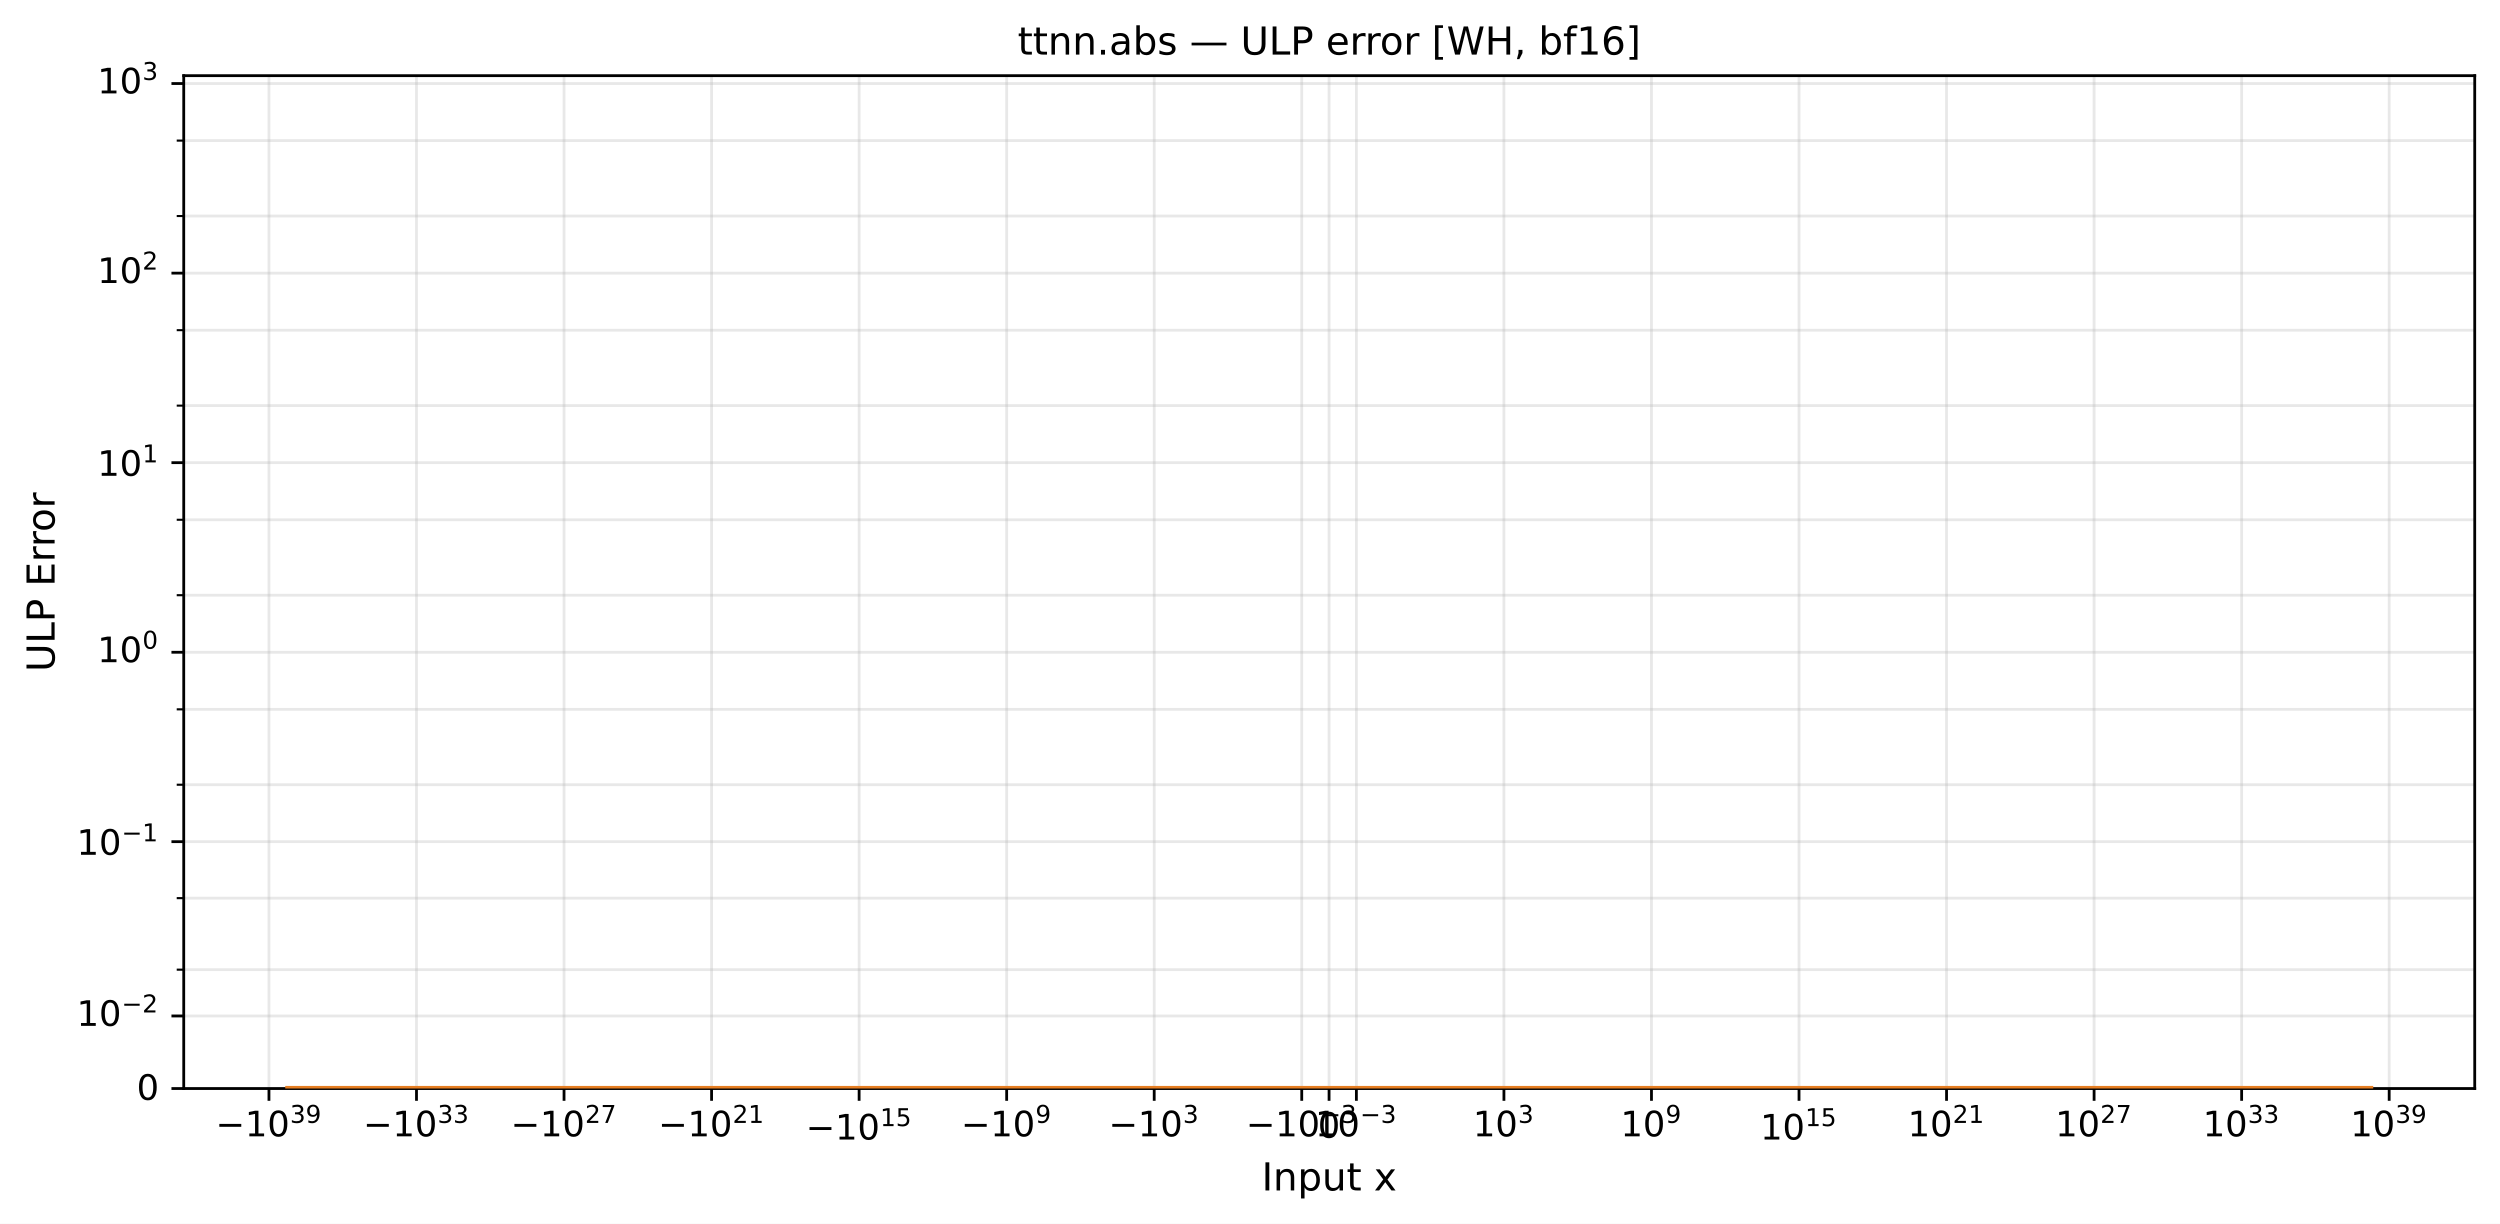
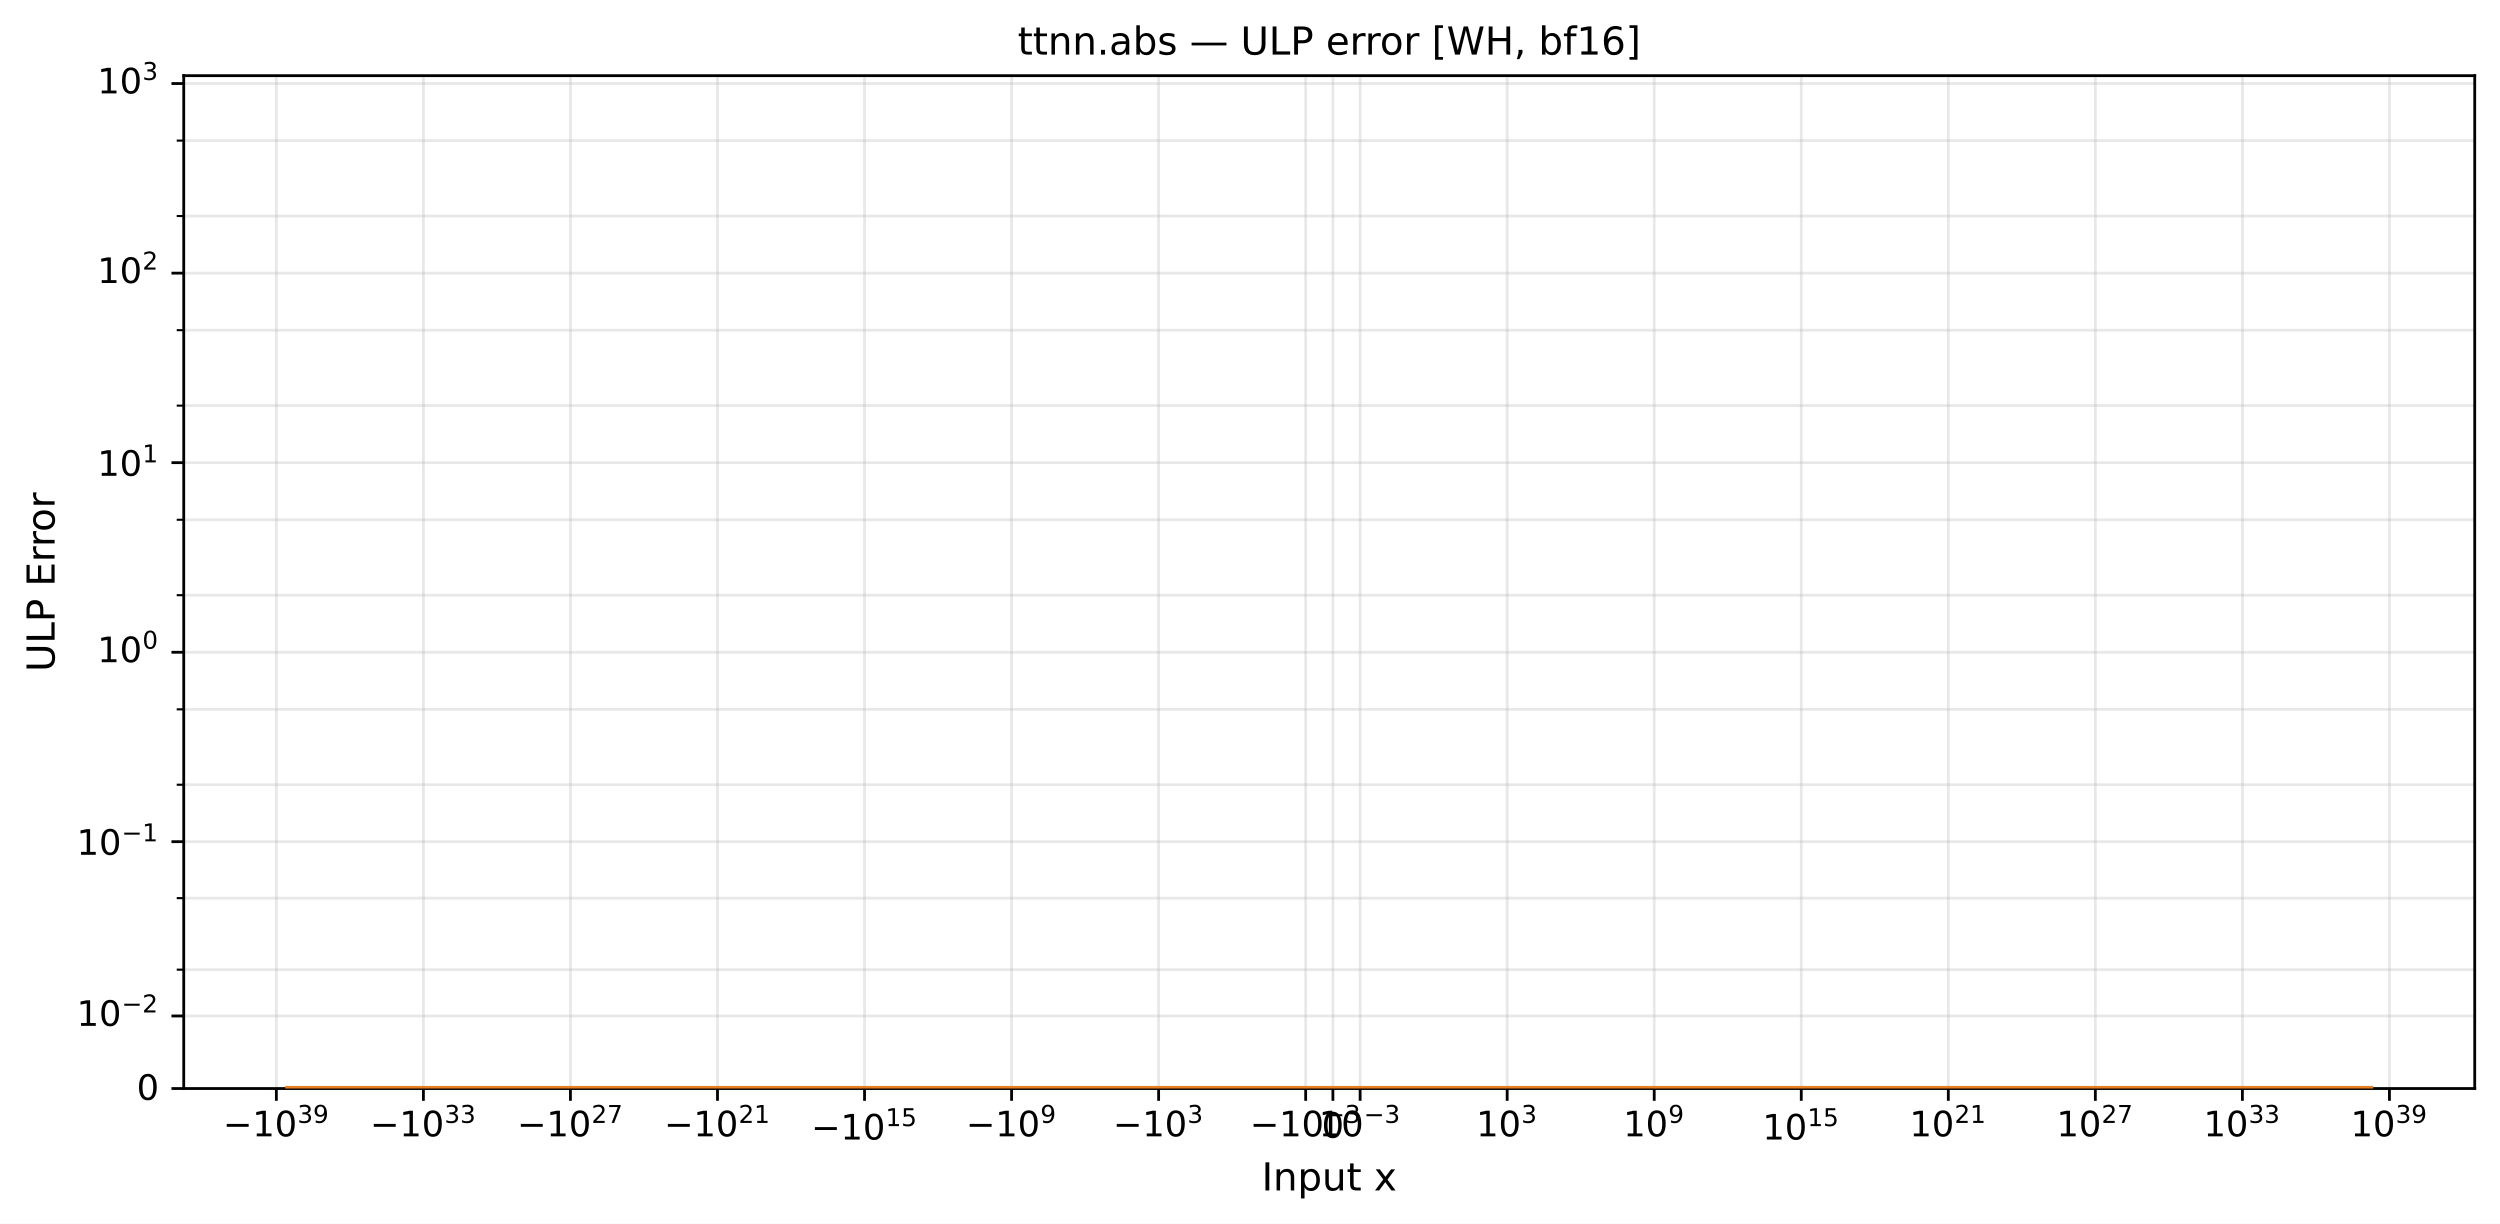
<svg xmlns="http://www.w3.org/2000/svg" xmlns:xlink="http://www.w3.org/1999/xlink" width="712.254pt" height="348.65pt" viewBox="0 0 712.254 348.65" version="1.1">
  <defs>
    <style type="text/css">*{stroke-linejoin: round; stroke-linecap: butt}</style>
  </defs>
  <g id="figure_1">
    <g id="patch_1">
      <path d="M 0 348.65  L 712.254 348.65  L 712.254 0  L 0 0  z " style="fill: #ffffff" />
    </g>
    <g id="axes_1">
      <g id="patch_2">
        <path d="M 52.346 310.126  L 705.054 310.126  L 705.054 21.558  L 52.346 21.558  z " style="fill: #ffffff" />
      </g>
      <g id="matplotlib.axis_1">
        <g id="xtick_1">
          <g id="line2d_1">
-             <path d="M 76.626 310.126  L 76.626 21.558  " clip-path="url(#p4a2817eb75)" style="fill: none; stroke: #b0b0b0; stroke-opacity: 0.3; stroke-width: 0.8; stroke-linecap: square" />
+             <path d="M 78.734 310.126  L 78.734 21.558  " clip-path="url(#p270af41bc1)" style="fill: none; stroke: #b0b0b0; stroke-opacity: 0.3; stroke-width: 0.8; stroke-linecap: square" />
          </g>
          <g id="line2d_2">
            <defs>
-               <path id="md5e8538da0" d="M 0 0  L 0 3.5  " style="stroke: #000000; stroke-width: 0.8" />
+               <path id="mbb3d1be479" d="M 0 0  L 0 3.5  " style="stroke: #000000; stroke-width: 0.8" />
            </defs>
            <g>
-               <use xlink:href="#md5e8538da0" x="76.626" y="310.126" style="stroke: #000000; stroke-width: 0.8" />
+               <use xlink:href="#mbb3d1be479" x="78.734" y="310.126" style="stroke: #000000; stroke-width: 0.8" />
            </g>
          </g>
          <g id="text_1">
-             <g transform="translate(61.42569 324.7247)">
+             <g transform="translate(63.53381 324.7247)">
              <text>
                <tspan x="0" y="-0.977" style="font-size: 10px; font-family: 'DejaVu Sans'">−</tspan>
                <tspan x="8.379" y="-0.977" style="font-size: 10px; font-family: 'DejaVu Sans'">1</tspan>
                <tspan x="14.741" y="-0.977" style="font-size: 10px; font-family: 'DejaVu Sans'">0</tspan>
                <tspan x="21.199" y="-4.805" style="font-size: 7px; font-family: 'DejaVu Sans'">3</tspan>
                <tspan x="25.653" y="-4.805" style="font-size: 7px; font-family: 'DejaVu Sans'">9</tspan>
              </text>
            </g>
          </g>
        </g>
        <g id="xtick_2">
          <g id="line2d_3">
-             <path d="M 118.66 310.126  L 118.66 21.558  " clip-path="url(#p4a2817eb75)" style="fill: none; stroke: #b0b0b0; stroke-opacity: 0.3; stroke-width: 0.8; stroke-linecap: square" />
+             <path d="M 120.627 310.126  L 120.627 21.558  " clip-path="url(#p270af41bc1)" style="fill: none; stroke: #b0b0b0; stroke-opacity: 0.3; stroke-width: 0.8; stroke-linecap: square" />
          </g>
          <g id="line2d_4">
            <g>
-               <use xlink:href="#md5e8538da0" x="118.66" y="310.126" style="stroke: #000000; stroke-width: 0.8" />
+               <use xlink:href="#mbb3d1be479" x="120.627" y="310.126" style="stroke: #000000; stroke-width: 0.8" />
            </g>
          </g>
          <g id="text_2">
-             <g transform="translate(103.4604 324.7247)">
+             <g transform="translate(105.4271 324.7247)">
              <text>
                <tspan x="0" y="-0.977" style="font-size: 10px; font-family: 'DejaVu Sans'">−</tspan>
                <tspan x="8.379" y="-0.977" style="font-size: 10px; font-family: 'DejaVu Sans'">1</tspan>
                <tspan x="14.741" y="-0.977" style="font-size: 10px; font-family: 'DejaVu Sans'">0</tspan>
                <tspan x="21.199" y="-4.805" style="font-size: 7px; font-family: 'DejaVu Sans'">3</tspan>
                <tspan x="25.653" y="-4.805" style="font-size: 7px; font-family: 'DejaVu Sans'">3</tspan>
              </text>
            </g>
          </g>
        </g>
        <g id="xtick_3">
          <g id="line2d_5">
-             <path d="M 160.695 310.126  L 160.695 21.558  " clip-path="url(#p4a2817eb75)" style="fill: none; stroke: #b0b0b0; stroke-opacity: 0.3; stroke-width: 0.8; stroke-linecap: square" />
+             <path d="M 162.52 310.126  L 162.52 21.558  " clip-path="url(#p270af41bc1)" style="fill: none; stroke: #b0b0b0; stroke-opacity: 0.3; stroke-width: 0.8; stroke-linecap: square" />
          </g>
          <g id="line2d_6">
            <g>
-               <use xlink:href="#md5e8538da0" x="160.695" y="310.126" style="stroke: #000000; stroke-width: 0.8" />
+               <use xlink:href="#mbb3d1be479" x="162.52" y="310.126" style="stroke: #000000; stroke-width: 0.8" />
            </g>
          </g>
          <g id="text_3">
-             <g transform="translate(145.4952 324.7247)">
+             <g transform="translate(147.3204 324.7247)">
              <text>
                <tspan x="0" y="-0.977" style="font-size: 10px; font-family: 'DejaVu Sans'">−</tspan>
                <tspan x="8.379" y="-0.977" style="font-size: 10px; font-family: 'DejaVu Sans'">1</tspan>
                <tspan x="14.741" y="-0.977" style="font-size: 10px; font-family: 'DejaVu Sans'">0</tspan>
                <tspan x="21.199" y="-4.805" style="font-size: 7px; font-family: 'DejaVu Sans'">2</tspan>
                <tspan x="25.653" y="-4.805" style="font-size: 7px; font-family: 'DejaVu Sans'">7</tspan>
              </text>
            </g>
          </g>
        </g>
        <g id="xtick_4">
          <g id="line2d_7">
-             <path d="M 202.73 310.126  L 202.73 21.558  " clip-path="url(#p4a2817eb75)" style="fill: none; stroke: #b0b0b0; stroke-opacity: 0.3; stroke-width: 0.8; stroke-linecap: square" />
+             <path d="M 204.414 310.126  L 204.414 21.558  " clip-path="url(#p270af41bc1)" style="fill: none; stroke: #b0b0b0; stroke-opacity: 0.3; stroke-width: 0.8; stroke-linecap: square" />
          </g>
          <g id="line2d_8">
            <g>
-               <use xlink:href="#md5e8538da0" x="202.73" y="310.126" style="stroke: #000000; stroke-width: 0.8" />
+               <use xlink:href="#mbb3d1be479" x="204.414" y="310.126" style="stroke: #000000; stroke-width: 0.8" />
            </g>
          </g>
          <g id="text_4">
-             <g transform="translate(187.5299 324.7247)">
+             <g transform="translate(189.2137 324.7247)">
              <text>
                <tspan x="0" y="-0.977" style="font-size: 10px; font-family: 'DejaVu Sans'">−</tspan>
                <tspan x="8.379" y="-0.977" style="font-size: 10px; font-family: 'DejaVu Sans'">1</tspan>
                <tspan x="14.741" y="-0.977" style="font-size: 10px; font-family: 'DejaVu Sans'">0</tspan>
                <tspan x="21.199" y="-4.805" style="font-size: 7px; font-family: 'DejaVu Sans'">2</tspan>
                <tspan x="25.653" y="-4.805" style="font-size: 7px; font-family: 'DejaVu Sans'">1</tspan>
              </text>
            </g>
          </g>
        </g>
        <g id="xtick_5">
          <g id="line2d_9">
-             <path d="M 244.765 310.126  L 244.765 21.558  " clip-path="url(#p4a2817eb75)" style="fill: none; stroke: #b0b0b0; stroke-opacity: 0.3; stroke-width: 0.8; stroke-linecap: square" />
+             <path d="M 246.307 310.126  L 246.307 21.558  " clip-path="url(#p270af41bc1)" style="fill: none; stroke: #b0b0b0; stroke-opacity: 0.3; stroke-width: 0.8; stroke-linecap: square" />
          </g>
          <g id="line2d_10">
            <g>
-               <use xlink:href="#md5e8538da0" x="244.765" y="310.126" style="stroke: #000000; stroke-width: 0.8" />
+               <use xlink:href="#mbb3d1be479" x="246.307" y="310.126" style="stroke: #000000; stroke-width: 0.8" />
            </g>
          </g>
          <g id="text_5">
-             <g transform="translate(229.5647 324.7247)">
+             <g transform="translate(231.107 324.7247)">
              <text>
                <tspan x="0" y="-0.064" style="font-size: 10px; font-family: 'DejaVu Sans'">−</tspan>
                <tspan x="8.379" y="-0.064" style="font-size: 10px; font-family: 'DejaVu Sans'">1</tspan>
                <tspan x="14.741" y="-0.064" style="font-size: 10px; font-family: 'DejaVu Sans'">0</tspan>
                <tspan x="21.199" y="-3.892" style="font-size: 7px; font-family: 'DejaVu Sans'">1</tspan>
                <tspan x="25.653" y="-3.892" style="font-size: 7px; font-family: 'DejaVu Sans'">5</tspan>
              </text>
            </g>
          </g>
        </g>
        <g id="xtick_6">
          <g id="line2d_11">
-             <path d="M 286.799 310.126  L 286.799 21.558  " clip-path="url(#p4a2817eb75)" style="fill: none; stroke: #b0b0b0; stroke-opacity: 0.3; stroke-width: 0.8; stroke-linecap: square" />
+             <path d="M 288.2 310.126  L 288.2 21.558  " clip-path="url(#p270af41bc1)" style="fill: none; stroke: #b0b0b0; stroke-opacity: 0.3; stroke-width: 0.8; stroke-linecap: square" />
          </g>
          <g id="line2d_12">
            <g>
-               <use xlink:href="#md5e8538da0" x="286.799" y="310.126" style="stroke: #000000; stroke-width: 0.8" />
+               <use xlink:href="#mbb3d1be479" x="288.2" y="310.126" style="stroke: #000000; stroke-width: 0.8" />
            </g>
          </g>
          <g id="text_6">
-             <g transform="translate(273.7994 324.7247)">
+             <g transform="translate(275.2003 324.7247)">
              <text>
                <tspan x="0" y="-0.977" style="font-size: 10px; font-family: 'DejaVu Sans'">−</tspan>
                <tspan x="8.379" y="-0.977" style="font-size: 10px; font-family: 'DejaVu Sans'">1</tspan>
                <tspan x="14.741" y="-0.977" style="font-size: 10px; font-family: 'DejaVu Sans'">0</tspan>
                <tspan x="21.199" y="-4.805" style="font-size: 7px; font-family: 'DejaVu Sans'">9</tspan>
              </text>
            </g>
          </g>
        </g>
        <g id="xtick_7">
          <g id="line2d_13">
-             <path d="M 328.834 310.126  L 328.834 21.558  " clip-path="url(#p4a2817eb75)" style="fill: none; stroke: #b0b0b0; stroke-opacity: 0.3; stroke-width: 0.8; stroke-linecap: square" />
+             <path d="M 330.094 310.126  L 330.094 21.558  " clip-path="url(#p270af41bc1)" style="fill: none; stroke: #b0b0b0; stroke-opacity: 0.3; stroke-width: 0.8; stroke-linecap: square" />
          </g>
          <g id="line2d_14">
            <g>
-               <use xlink:href="#md5e8538da0" x="328.834" y="310.126" style="stroke: #000000; stroke-width: 0.8" />
+               <use xlink:href="#mbb3d1be479" x="330.094" y="310.126" style="stroke: #000000; stroke-width: 0.8" />
            </g>
          </g>
          <g id="text_7">
-             <g transform="translate(315.8341 324.7247)">
+             <g transform="translate(317.0936 324.7247)">
              <text>
                <tspan x="0" y="-0.977" style="font-size: 10px; font-family: 'DejaVu Sans'">−</tspan>
                <tspan x="8.379" y="-0.977" style="font-size: 10px; font-family: 'DejaVu Sans'">1</tspan>
                <tspan x="14.741" y="-0.977" style="font-size: 10px; font-family: 'DejaVu Sans'">0</tspan>
                <tspan x="21.199" y="-4.805" style="font-size: 7px; font-family: 'DejaVu Sans'">3</tspan>
              </text>
            </g>
          </g>
        </g>
        <g id="xtick_8">
          <g id="line2d_15">
-             <path d="M 370.869 310.126  L 370.869 21.558  " clip-path="url(#p4a2817eb75)" style="fill: none; stroke: #b0b0b0; stroke-opacity: 0.3; stroke-width: 0.8; stroke-linecap: square" />
+             <path d="M 371.987 310.126  L 371.987 21.558  " clip-path="url(#p270af41bc1)" style="fill: none; stroke: #b0b0b0; stroke-opacity: 0.3; stroke-width: 0.8; stroke-linecap: square" />
          </g>
          <g id="line2d_16">
            <g>
-               <use xlink:href="#md5e8538da0" x="370.869" y="310.126" style="stroke: #000000; stroke-width: 0.8" />
+               <use xlink:href="#mbb3d1be479" x="371.987" y="310.126" style="stroke: #000000; stroke-width: 0.8" />
            </g>
          </g>
          <g id="text_8">
-             <g transform="translate(354.9689 324.7247)">
+             <g transform="translate(356.0869 324.7247)">
              <text>
                <tspan x="0" y="-0.977" style="font-size: 10px; font-family: 'DejaVu Sans'">−</tspan>
                <tspan x="8.379" y="-0.977" style="font-size: 10px; font-family: 'DejaVu Sans'">1</tspan>
                <tspan x="14.741" y="-0.977" style="font-size: 10px; font-family: 'DejaVu Sans'">0</tspan>
                <tspan x="21.199" y="-4.805" style="font-size: 7px; font-family: 'DejaVu Sans'">−</tspan>
                <tspan x="27.064" y="-4.805" style="font-size: 7px; font-family: 'DejaVu Sans'">3</tspan>
              </text>
            </g>
          </g>
        </g>
        <g id="xtick_9">
          <g id="line2d_17">
-             <path d="M 378.653 310.126  L 378.653 21.558  " clip-path="url(#p4a2817eb75)" style="fill: none; stroke: #b0b0b0; stroke-opacity: 0.3; stroke-width: 0.8; stroke-linecap: square" />
+             <path d="M 379.745 310.126  L 379.745 21.558  " clip-path="url(#p270af41bc1)" style="fill: none; stroke: #b0b0b0; stroke-opacity: 0.3; stroke-width: 0.8; stroke-linecap: square" />
          </g>
          <g id="line2d_18">
            <g>
-               <use xlink:href="#md5e8538da0" x="378.653" y="310.126" style="stroke: #000000; stroke-width: 0.8" />
+               <use xlink:href="#mbb3d1be479" x="379.745" y="310.126" style="stroke: #000000; stroke-width: 0.8" />
            </g>
          </g>
          <g id="text_9">
-             <g transform="translate(375.4531 324.7247)">
+             <g transform="translate(376.5449 324.7247)">
              <text>
                <tspan x="0" y="-0.578" style="font-size: 10px; font-family: 'DejaVu Sans'">0</tspan>
              </text>
            </g>
          </g>
        </g>
        <g id="xtick_10">
          <g id="line2d_19">
-             <path d="M 386.437 310.126  L 386.437 21.558  " clip-path="url(#p4a2817eb75)" style="fill: none; stroke: #b0b0b0; stroke-opacity: 0.3; stroke-width: 0.8; stroke-linecap: square" />
+             <path d="M 387.503 310.126  L 387.503 21.558  " clip-path="url(#p270af41bc1)" style="fill: none; stroke: #b0b0b0; stroke-opacity: 0.3; stroke-width: 0.8; stroke-linecap: square" />
          </g>
          <g id="line2d_20">
            <g>
-               <use xlink:href="#md5e8538da0" x="386.437" y="310.126" style="stroke: #000000; stroke-width: 0.8" />
+               <use xlink:href="#mbb3d1be479" x="387.503" y="310.126" style="stroke: #000000; stroke-width: 0.8" />
            </g>
          </g>
          <g id="text_10">
-             <g transform="translate(374.6873 324.7247)">
+             <g transform="translate(375.7529 324.7247)">
              <text>
                <tspan x="0" y="-0.977" style="font-size: 10px; font-family: 'DejaVu Sans'">1</tspan>
                <tspan x="6.362" y="-0.977" style="font-size: 10px; font-family: 'DejaVu Sans'">0</tspan>
                <tspan x="12.82" y="-4.805" style="font-size: 7px; font-family: 'DejaVu Sans'">−</tspan>
                <tspan x="18.686" y="-4.805" style="font-size: 7px; font-family: 'DejaVu Sans'">3</tspan>
              </text>
            </g>
          </g>
        </g>
        <g id="xtick_11">
          <g id="line2d_21">
-             <path d="M 428.472 310.126  L 428.472 21.558  " clip-path="url(#p4a2817eb75)" style="fill: none; stroke: #b0b0b0; stroke-opacity: 0.3; stroke-width: 0.8; stroke-linecap: square" />
+             <path d="M 429.396 310.126  L 429.396 21.558  " clip-path="url(#p270af41bc1)" style="fill: none; stroke: #b0b0b0; stroke-opacity: 0.3; stroke-width: 0.8; stroke-linecap: square" />
          </g>
          <g id="line2d_22">
            <g>
-               <use xlink:href="#md5e8538da0" x="428.472" y="310.126" style="stroke: #000000; stroke-width: 0.8" />
+               <use xlink:href="#mbb3d1be479" x="429.396" y="310.126" style="stroke: #000000; stroke-width: 0.8" />
            </g>
          </g>
          <g id="text_11">
-             <g transform="translate(419.6721 324.7247)">
+             <g transform="translate(420.5962 324.7247)">
              <text>
                <tspan x="0" y="-0.977" style="font-size: 10px; font-family: 'DejaVu Sans'">1</tspan>
                <tspan x="6.362" y="-0.977" style="font-size: 10px; font-family: 'DejaVu Sans'">0</tspan>
                <tspan x="12.82" y="-4.805" style="font-size: 7px; font-family: 'DejaVu Sans'">3</tspan>
              </text>
            </g>
          </g>
        </g>
        <g id="xtick_12">
          <g id="line2d_23">
-             <path d="M 470.507 310.126  L 470.507 21.558  " clip-path="url(#p4a2817eb75)" style="fill: none; stroke: #b0b0b0; stroke-opacity: 0.3; stroke-width: 0.8; stroke-linecap: square" />
+             <path d="M 471.29 310.126  L 471.29 21.558  " clip-path="url(#p270af41bc1)" style="fill: none; stroke: #b0b0b0; stroke-opacity: 0.3; stroke-width: 0.8; stroke-linecap: square" />
          </g>
          <g id="line2d_24">
            <g>
-               <use xlink:href="#md5e8538da0" x="470.507" y="310.126" style="stroke: #000000; stroke-width: 0.8" />
+               <use xlink:href="#mbb3d1be479" x="471.29" y="310.126" style="stroke: #000000; stroke-width: 0.8" />
            </g>
          </g>
          <g id="text_12">
-             <g transform="translate(461.7068 324.7247)">
+             <g transform="translate(462.4895 324.7247)">
              <text>
                <tspan x="0" y="-0.977" style="font-size: 10px; font-family: 'DejaVu Sans'">1</tspan>
                <tspan x="6.362" y="-0.977" style="font-size: 10px; font-family: 'DejaVu Sans'">0</tspan>
                <tspan x="12.82" y="-4.805" style="font-size: 7px; font-family: 'DejaVu Sans'">9</tspan>
              </text>
            </g>
          </g>
        </g>
        <g id="xtick_13">
          <g id="line2d_25">
-             <path d="M 512.542 310.126  L 512.542 21.558  " clip-path="url(#p4a2817eb75)" style="fill: none; stroke: #b0b0b0; stroke-opacity: 0.3; stroke-width: 0.8; stroke-linecap: square" />
+             <path d="M 513.183 310.126  L 513.183 21.558  " clip-path="url(#p270af41bc1)" style="fill: none; stroke: #b0b0b0; stroke-opacity: 0.3; stroke-width: 0.8; stroke-linecap: square" />
          </g>
          <g id="line2d_26">
            <g>
-               <use xlink:href="#md5e8538da0" x="512.542" y="310.126" style="stroke: #000000; stroke-width: 0.8" />
+               <use xlink:href="#mbb3d1be479" x="513.183" y="310.126" style="stroke: #000000; stroke-width: 0.8" />
            </g>
          </g>
          <g id="text_13">
-             <g transform="translate(501.4915 324.7247)">
+             <g transform="translate(502.1328 324.7247)">
              <text>
                <tspan x="0" y="-0.064" style="font-size: 10px; font-family: 'DejaVu Sans'">1</tspan>
                <tspan x="6.362" y="-0.064" style="font-size: 10px; font-family: 'DejaVu Sans'">0</tspan>
                <tspan x="12.82" y="-3.892" style="font-size: 7px; font-family: 'DejaVu Sans'">1</tspan>
                <tspan x="17.274" y="-3.892" style="font-size: 7px; font-family: 'DejaVu Sans'">5</tspan>
              </text>
            </g>
          </g>
        </g>
        <g id="xtick_14">
          <g id="line2d_27">
-             <path d="M 554.576 310.126  L 554.576 21.558  " clip-path="url(#p4a2817eb75)" style="fill: none; stroke: #b0b0b0; stroke-opacity: 0.3; stroke-width: 0.8; stroke-linecap: square" />
+             <path d="M 555.076 310.126  L 555.076 21.558  " clip-path="url(#p270af41bc1)" style="fill: none; stroke: #b0b0b0; stroke-opacity: 0.3; stroke-width: 0.8; stroke-linecap: square" />
          </g>
          <g id="line2d_28">
            <g>
-               <use xlink:href="#md5e8538da0" x="554.576" y="310.126" style="stroke: #000000; stroke-width: 0.8" />
+               <use xlink:href="#mbb3d1be479" x="555.076" y="310.126" style="stroke: #000000; stroke-width: 0.8" />
            </g>
          </g>
          <g id="text_14">
-             <g transform="translate(543.5263 324.7247)">
+             <g transform="translate(544.0261 324.7247)">
              <text>
                <tspan x="0" y="-0.977" style="font-size: 10px; font-family: 'DejaVu Sans'">1</tspan>
                <tspan x="6.362" y="-0.977" style="font-size: 10px; font-family: 'DejaVu Sans'">0</tspan>
                <tspan x="12.82" y="-4.805" style="font-size: 7px; font-family: 'DejaVu Sans'">2</tspan>
                <tspan x="17.274" y="-4.805" style="font-size: 7px; font-family: 'DejaVu Sans'">1</tspan>
              </text>
            </g>
          </g>
        </g>
        <g id="xtick_15">
          <g id="line2d_29">
-             <path d="M 596.611 310.126  L 596.611 21.558  " clip-path="url(#p4a2817eb75)" style="fill: none; stroke: #b0b0b0; stroke-opacity: 0.3; stroke-width: 0.8; stroke-linecap: square" />
+             <path d="M 596.969 310.126  L 596.969 21.558  " clip-path="url(#p270af41bc1)" style="fill: none; stroke: #b0b0b0; stroke-opacity: 0.3; stroke-width: 0.8; stroke-linecap: square" />
          </g>
          <g id="line2d_30">
            <g>
-               <use xlink:href="#md5e8538da0" x="596.611" y="310.126" style="stroke: #000000; stroke-width: 0.8" />
+               <use xlink:href="#mbb3d1be479" x="596.969" y="310.126" style="stroke: #000000; stroke-width: 0.8" />
            </g>
          </g>
          <g id="text_15">
-             <g transform="translate(585.561 324.7247)">
+             <g transform="translate(585.9194 324.7247)">
              <text>
                <tspan x="0" y="-0.977" style="font-size: 10px; font-family: 'DejaVu Sans'">1</tspan>
                <tspan x="6.362" y="-0.977" style="font-size: 10px; font-family: 'DejaVu Sans'">0</tspan>
                <tspan x="12.82" y="-4.805" style="font-size: 7px; font-family: 'DejaVu Sans'">2</tspan>
                <tspan x="17.274" y="-4.805" style="font-size: 7px; font-family: 'DejaVu Sans'">7</tspan>
              </text>
            </g>
          </g>
        </g>
        <g id="xtick_16">
          <g id="line2d_31">
-             <path d="M 638.646 310.126  L 638.646 21.558  " clip-path="url(#p4a2817eb75)" style="fill: none; stroke: #b0b0b0; stroke-opacity: 0.3; stroke-width: 0.8; stroke-linecap: square" />
+             <path d="M 638.863 310.126  L 638.863 21.558  " clip-path="url(#p270af41bc1)" style="fill: none; stroke: #b0b0b0; stroke-opacity: 0.3; stroke-width: 0.8; stroke-linecap: square" />
          </g>
          <g id="line2d_32">
            <g>
-               <use xlink:href="#md5e8538da0" x="638.646" y="310.126" style="stroke: #000000; stroke-width: 0.8" />
+               <use xlink:href="#mbb3d1be479" x="638.863" y="310.126" style="stroke: #000000; stroke-width: 0.8" />
            </g>
          </g>
          <g id="text_16">
-             <g transform="translate(627.5958 324.7247)">
+             <g transform="translate(627.8127 324.7247)">
              <text>
                <tspan x="0" y="-0.977" style="font-size: 10px; font-family: 'DejaVu Sans'">1</tspan>
                <tspan x="6.362" y="-0.977" style="font-size: 10px; font-family: 'DejaVu Sans'">0</tspan>
                <tspan x="12.82" y="-4.805" style="font-size: 7px; font-family: 'DejaVu Sans'">3</tspan>
                <tspan x="17.274" y="-4.805" style="font-size: 7px; font-family: 'DejaVu Sans'">3</tspan>
              </text>
            </g>
          </g>
        </g>
        <g id="xtick_17">
          <g id="line2d_33">
-             <path d="M 680.681 310.126  L 680.681 21.558  " clip-path="url(#p4a2817eb75)" style="fill: none; stroke: #b0b0b0; stroke-opacity: 0.3; stroke-width: 0.8; stroke-linecap: square" />
+             <path d="M 680.756 310.126  L 680.756 21.558  " clip-path="url(#p270af41bc1)" style="fill: none; stroke: #b0b0b0; stroke-opacity: 0.3; stroke-width: 0.8; stroke-linecap: square" />
          </g>
          <g id="line2d_34">
            <g>
-               <use xlink:href="#md5e8538da0" x="680.681" y="310.126" style="stroke: #000000; stroke-width: 0.8" />
+               <use xlink:href="#mbb3d1be479" x="680.756" y="310.126" style="stroke: #000000; stroke-width: 0.8" />
            </g>
          </g>
          <g id="text_17">
-             <g transform="translate(669.6305 324.7247)">
+             <g transform="translate(669.706 324.7247)">
              <text>
                <tspan x="0" y="-0.977" style="font-size: 10px; font-family: 'DejaVu Sans'">1</tspan>
                <tspan x="6.362" y="-0.977" style="font-size: 10px; font-family: 'DejaVu Sans'">0</tspan>
                <tspan x="12.82" y="-4.805" style="font-size: 7px; font-family: 'DejaVu Sans'">3</tspan>
                <tspan x="17.274" y="-4.805" style="font-size: 7px; font-family: 'DejaVu Sans'">9</tspan>
              </text>
            </g>
          </g>
        </g>
        <g id="text_18">
          <text style="font-size: 11px; font-family: 'DejaVu Sans', 'Bitstream Vera Sans', 'Computer Modern Sans Serif', 'Lucida Grande', 'Verdana', 'Geneva', 'Lucid', 'Arial', 'Helvetica', 'Avant Garde', sans-serif; text-anchor: middle" x="378.7" y="339.163" transform="rotate(-0 378.6999 339.1627)">Input x</text>
        </g>
      </g>
      <g id="matplotlib.axis_2">
        <g id="ytick_1">
          <g id="line2d_35">
-             <path d="M 52.346 310.126  L 705.054 310.126  " clip-path="url(#p4a2817eb75)" style="fill: none; stroke: #b0b0b0; stroke-opacity: 0.3; stroke-width: 0.8; stroke-linecap: square" />
+             <path d="M 52.346 310.126  L 705.054 310.126  " clip-path="url(#p270af41bc1)" style="fill: none; stroke: #b0b0b0; stroke-opacity: 0.3; stroke-width: 0.8; stroke-linecap: square" />
          </g>
          <g id="line2d_36">
            <defs>
-               <path id="m405697b81a" d="M 0 0  L -3.5 0  " style="stroke: #000000; stroke-width: 0.8" />
+               <path id="m88888ade9d" d="M 0 0  L -3.5 0  " style="stroke: #000000; stroke-width: 0.8" />
            </defs>
            <g>
-               <use xlink:href="#m405697b81a" x="52.346" y="310.126" style="stroke: #000000; stroke-width: 0.8" />
+               <use xlink:href="#m88888ade9d" x="52.346" y="310.126" style="stroke: #000000; stroke-width: 0.8" />
            </g>
          </g>
          <g id="text_19">
            <g transform="translate(38.94594 313.9255)">
              <text>
                <tspan x="0" y="-0.578" style="font-size: 10px; font-family: 'DejaVu Sans'">0</tspan>
              </text>
            </g>
          </g>
        </g>
        <g id="ytick_2">
          <g id="line2d_37">
-             <path d="M 52.346 289.451  L 705.054 289.451  " clip-path="url(#p4a2817eb75)" style="fill: none; stroke: #b0b0b0; stroke-opacity: 0.3; stroke-width: 0.8; stroke-linecap: square" />
+             <path d="M 52.346 289.451  L 705.054 289.451  " clip-path="url(#p270af41bc1)" style="fill: none; stroke: #b0b0b0; stroke-opacity: 0.3; stroke-width: 0.8; stroke-linecap: square" />
          </g>
          <g id="line2d_38">
            <g>
-               <use xlink:href="#m405697b81a" x="52.346" y="289.451" style="stroke: #000000; stroke-width: 0.8" />
+               <use xlink:href="#m88888ade9d" x="52.346" y="289.451" style="stroke: #000000; stroke-width: 0.8" />
            </g>
          </g>
          <g id="text_20">
            <g transform="translate(21.84594 293.2501)">
              <text>
                <tspan x="0" y="-0.977" style="font-size: 10px; font-family: 'DejaVu Sans'">1</tspan>
                <tspan x="6.362" y="-0.977" style="font-size: 10px; font-family: 'DejaVu Sans'">0</tspan>
                <tspan x="12.82" y="-4.805" style="font-size: 7px; font-family: 'DejaVu Sans'">−</tspan>
                <tspan x="18.686" y="-4.805" style="font-size: 7px; font-family: 'DejaVu Sans'">2</tspan>
              </text>
            </g>
          </g>
        </g>
        <g id="ytick_3">
          <g id="line2d_39">
-             <path d="M 52.346 239.793  L 705.054 239.793  " clip-path="url(#p4a2817eb75)" style="fill: none; stroke: #b0b0b0; stroke-opacity: 0.3; stroke-width: 0.8; stroke-linecap: square" />
+             <path d="M 52.346 239.793  L 705.054 239.793  " clip-path="url(#p270af41bc1)" style="fill: none; stroke: #b0b0b0; stroke-opacity: 0.3; stroke-width: 0.8; stroke-linecap: square" />
          </g>
          <g id="line2d_40">
            <g>
-               <use xlink:href="#m405697b81a" x="52.346" y="239.793" style="stroke: #000000; stroke-width: 0.8" />
+               <use xlink:href="#m88888ade9d" x="52.346" y="239.793" style="stroke: #000000; stroke-width: 0.8" />
            </g>
          </g>
          <g id="text_21">
            <g transform="translate(21.84594 243.5927)">
              <text>
                <tspan x="0" y="-0.064" style="font-size: 10px; font-family: 'DejaVu Sans'">1</tspan>
                <tspan x="6.362" y="-0.064" style="font-size: 10px; font-family: 'DejaVu Sans'">0</tspan>
                <tspan x="12.82" y="-3.892" style="font-size: 7px; font-family: 'DejaVu Sans'">−</tspan>
                <tspan x="18.686" y="-3.892" style="font-size: 7px; font-family: 'DejaVu Sans'">1</tspan>
              </text>
            </g>
          </g>
        </g>
        <g id="ytick_4">
          <g id="line2d_41">
-             <path d="M 52.346 185.837  L 705.054 185.837  " clip-path="url(#p4a2817eb75)" style="fill: none; stroke: #b0b0b0; stroke-opacity: 0.3; stroke-width: 0.8; stroke-linecap: square" />
+             <path d="M 52.346 185.837  L 705.054 185.837  " clip-path="url(#p270af41bc1)" style="fill: none; stroke: #b0b0b0; stroke-opacity: 0.3; stroke-width: 0.8; stroke-linecap: square" />
          </g>
          <g id="line2d_42">
            <g>
-               <use xlink:href="#m405697b81a" x="52.346" y="185.837" style="stroke: #000000; stroke-width: 0.8" />
+               <use xlink:href="#m88888ade9d" x="52.346" y="185.837" style="stroke: #000000; stroke-width: 0.8" />
            </g>
          </g>
          <g id="text_22">
            <g transform="translate(27.74594 189.6361)">
              <text>
                <tspan x="0" y="-0.977" style="font-size: 10px; font-family: 'DejaVu Sans'">1</tspan>
                <tspan x="6.362" y="-0.977" style="font-size: 10px; font-family: 'DejaVu Sans'">0</tspan>
                <tspan x="12.82" y="-4.805" style="font-size: 7px; font-family: 'DejaVu Sans'">0</tspan>
              </text>
            </g>
          </g>
        </g>
        <g id="ytick_5">
          <g id="line2d_43">
-             <path d="M 52.346 131.823  L 705.054 131.823  " clip-path="url(#p4a2817eb75)" style="fill: none; stroke: #b0b0b0; stroke-opacity: 0.3; stroke-width: 0.8; stroke-linecap: square" />
+             <path d="M 52.346 131.823  L 705.054 131.823  " clip-path="url(#p270af41bc1)" style="fill: none; stroke: #b0b0b0; stroke-opacity: 0.3; stroke-width: 0.8; stroke-linecap: square" />
          </g>
          <g id="line2d_44">
            <g>
-               <use xlink:href="#m405697b81a" x="52.346" y="131.823" style="stroke: #000000; stroke-width: 0.8" />
+               <use xlink:href="#m88888ade9d" x="52.346" y="131.823" style="stroke: #000000; stroke-width: 0.8" />
            </g>
          </g>
          <g id="text_23">
            <g transform="translate(27.74594 135.6222)">
              <text>
                <tspan x="0" y="-0.064" style="font-size: 10px; font-family: 'DejaVu Sans'">1</tspan>
                <tspan x="6.362" y="-0.064" style="font-size: 10px; font-family: 'DejaVu Sans'">0</tspan>
                <tspan x="12.82" y="-3.892" style="font-size: 7px; font-family: 'DejaVu Sans'">1</tspan>
              </text>
            </g>
          </g>
        </g>
        <g id="ytick_6">
          <g id="line2d_45">
-             <path d="M 52.346 77.809  L 705.054 77.809  " clip-path="url(#p4a2817eb75)" style="fill: none; stroke: #b0b0b0; stroke-opacity: 0.3; stroke-width: 0.8; stroke-linecap: square" />
+             <path d="M 52.346 77.809  L 705.054 77.809  " clip-path="url(#p270af41bc1)" style="fill: none; stroke: #b0b0b0; stroke-opacity: 0.3; stroke-width: 0.8; stroke-linecap: square" />
          </g>
          <g id="line2d_46">
            <g>
-               <use xlink:href="#m405697b81a" x="52.346" y="77.809" style="stroke: #000000; stroke-width: 0.8" />
+               <use xlink:href="#m88888ade9d" x="52.346" y="77.809" style="stroke: #000000; stroke-width: 0.8" />
            </g>
          </g>
          <g id="text_24">
            <g transform="translate(27.74594 81.60775)">
              <text>
                <tspan x="0" y="-0.977" style="font-size: 10px; font-family: 'DejaVu Sans'">1</tspan>
                <tspan x="6.362" y="-0.977" style="font-size: 10px; font-family: 'DejaVu Sans'">0</tspan>
                <tspan x="12.82" y="-4.805" style="font-size: 7px; font-family: 'DejaVu Sans'">2</tspan>
              </text>
            </g>
          </g>
        </g>
        <g id="ytick_7">
          <g id="line2d_47">
-             <path d="M 52.346 23.794  L 705.054 23.794  " clip-path="url(#p4a2817eb75)" style="fill: none; stroke: #b0b0b0; stroke-opacity: 0.3; stroke-width: 0.8; stroke-linecap: square" />
+             <path d="M 52.346 23.794  L 705.054 23.794  " clip-path="url(#p270af41bc1)" style="fill: none; stroke: #b0b0b0; stroke-opacity: 0.3; stroke-width: 0.8; stroke-linecap: square" />
          </g>
          <g id="line2d_48">
            <g>
-               <use xlink:href="#m405697b81a" x="52.346" y="23.794" style="stroke: #000000; stroke-width: 0.8" />
+               <use xlink:href="#m88888ade9d" x="52.346" y="23.794" style="stroke: #000000; stroke-width: 0.8" />
            </g>
          </g>
          <g id="text_25">
            <g transform="translate(27.74594 27.5933)">
              <text>
                <tspan x="0" y="-0.977" style="font-size: 10px; font-family: 'DejaVu Sans'">1</tspan>
                <tspan x="6.362" y="-0.977" style="font-size: 10px; font-family: 'DejaVu Sans'">0</tspan>
                <tspan x="12.82" y="-4.805" style="font-size: 7px; font-family: 'DejaVu Sans'">3</tspan>
              </text>
            </g>
          </g>
        </g>
        <g id="ytick_8">
          <g id="line2d_49">
-             <path d="M 52.346 276.261  L 705.054 276.261  " clip-path="url(#p4a2817eb75)" style="fill: none; stroke: #b0b0b0; stroke-opacity: 0.3; stroke-width: 0.8; stroke-linecap: square" />
+             <path d="M 52.346 276.261  L 705.054 276.261  " clip-path="url(#p270af41bc1)" style="fill: none; stroke: #b0b0b0; stroke-opacity: 0.3; stroke-width: 0.8; stroke-linecap: square" />
          </g>
          <g id="line2d_50">
            <defs>
-               <path id="m36e4ffbe8a" d="M 0 0  L -2 0  " style="stroke: #000000; stroke-width: 0.6" />
+               <path id="mc0d706a4c9" d="M 0 0  L -2 0  " style="stroke: #000000; stroke-width: 0.6" />
            </defs>
            <g>
-               <use xlink:href="#m36e4ffbe8a" x="52.346" y="276.261" style="stroke: #000000; stroke-width: 0.6" />
+               <use xlink:href="#mc0d706a4c9" x="52.346" y="276.261" style="stroke: #000000; stroke-width: 0.6" />
            </g>
          </g>
        </g>
        <g id="ytick_9">
          <g id="line2d_51">
-             <path d="M 52.346 255.881  L 705.054 255.881  " clip-path="url(#p4a2817eb75)" style="fill: none; stroke: #b0b0b0; stroke-opacity: 0.3; stroke-width: 0.8; stroke-linecap: square" />
+             <path d="M 52.346 255.881  L 705.054 255.881  " clip-path="url(#p270af41bc1)" style="fill: none; stroke: #b0b0b0; stroke-opacity: 0.3; stroke-width: 0.8; stroke-linecap: square" />
          </g>
          <g id="line2d_52">
            <g>
-               <use xlink:href="#m36e4ffbe8a" x="52.346" y="255.881" style="stroke: #000000; stroke-width: 0.6" />
+               <use xlink:href="#mc0d706a4c9" x="52.346" y="255.881" style="stroke: #000000; stroke-width: 0.6" />
            </g>
          </g>
        </g>
        <g id="ytick_10">
          <g id="line2d_53">
-             <path d="M 52.346 223.577  L 705.054 223.577  " clip-path="url(#p4a2817eb75)" style="fill: none; stroke: #b0b0b0; stroke-opacity: 0.3; stroke-width: 0.8; stroke-linecap: square" />
+             <path d="M 52.346 223.577  L 705.054 223.577  " clip-path="url(#p270af41bc1)" style="fill: none; stroke: #b0b0b0; stroke-opacity: 0.3; stroke-width: 0.8; stroke-linecap: square" />
          </g>
          <g id="line2d_54">
            <g>
-               <use xlink:href="#m36e4ffbe8a" x="52.346" y="223.577" style="stroke: #000000; stroke-width: 0.6" />
+               <use xlink:href="#mc0d706a4c9" x="52.346" y="223.577" style="stroke: #000000; stroke-width: 0.6" />
            </g>
          </g>
        </g>
        <g id="ytick_11">
          <g id="line2d_55">
-             <path d="M 52.346 202.095  L 705.054 202.095  " clip-path="url(#p4a2817eb75)" style="fill: none; stroke: #b0b0b0; stroke-opacity: 0.3; stroke-width: 0.8; stroke-linecap: square" />
+             <path d="M 52.346 202.095  L 705.054 202.095  " clip-path="url(#p270af41bc1)" style="fill: none; stroke: #b0b0b0; stroke-opacity: 0.3; stroke-width: 0.8; stroke-linecap: square" />
          </g>
          <g id="line2d_56">
            <g>
-               <use xlink:href="#m36e4ffbe8a" x="52.346" y="202.095" style="stroke: #000000; stroke-width: 0.6" />
+               <use xlink:href="#mc0d706a4c9" x="52.346" y="202.095" style="stroke: #000000; stroke-width: 0.6" />
            </g>
          </g>
        </g>
        <g id="ytick_12">
          <g id="line2d_57">
-             <path d="M 52.346 169.577  L 705.054 169.577  " clip-path="url(#p4a2817eb75)" style="fill: none; stroke: #b0b0b0; stroke-opacity: 0.3; stroke-width: 0.8; stroke-linecap: square" />
+             <path d="M 52.346 169.577  L 705.054 169.577  " clip-path="url(#p270af41bc1)" style="fill: none; stroke: #b0b0b0; stroke-opacity: 0.3; stroke-width: 0.8; stroke-linecap: square" />
          </g>
          <g id="line2d_58">
            <g>
-               <use xlink:href="#m36e4ffbe8a" x="52.346" y="169.577" style="stroke: #000000; stroke-width: 0.6" />
+               <use xlink:href="#mc0d706a4c9" x="52.346" y="169.577" style="stroke: #000000; stroke-width: 0.6" />
            </g>
          </g>
        </g>
        <g id="ytick_13">
          <g id="line2d_59">
-             <path d="M 52.346 148.083  L 705.054 148.083  " clip-path="url(#p4a2817eb75)" style="fill: none; stroke: #b0b0b0; stroke-opacity: 0.3; stroke-width: 0.8; stroke-linecap: square" />
+             <path d="M 52.346 148.083  L 705.054 148.083  " clip-path="url(#p270af41bc1)" style="fill: none; stroke: #b0b0b0; stroke-opacity: 0.3; stroke-width: 0.8; stroke-linecap: square" />
          </g>
          <g id="line2d_60">
            <g>
-               <use xlink:href="#m36e4ffbe8a" x="52.346" y="148.083" style="stroke: #000000; stroke-width: 0.6" />
+               <use xlink:href="#mc0d706a4c9" x="52.346" y="148.083" style="stroke: #000000; stroke-width: 0.6" />
            </g>
          </g>
        </g>
        <g id="ytick_14">
          <g id="line2d_61">
-             <path d="M 52.346 115.563  L 705.054 115.563  " clip-path="url(#p4a2817eb75)" style="fill: none; stroke: #b0b0b0; stroke-opacity: 0.3; stroke-width: 0.8; stroke-linecap: square" />
+             <path d="M 52.346 115.563  L 705.054 115.563  " clip-path="url(#p270af41bc1)" style="fill: none; stroke: #b0b0b0; stroke-opacity: 0.3; stroke-width: 0.8; stroke-linecap: square" />
          </g>
          <g id="line2d_62">
            <g>
-               <use xlink:href="#m36e4ffbe8a" x="52.346" y="115.563" style="stroke: #000000; stroke-width: 0.6" />
+               <use xlink:href="#mc0d706a4c9" x="52.346" y="115.563" style="stroke: #000000; stroke-width: 0.6" />
            </g>
          </g>
        </g>
        <g id="ytick_15">
          <g id="line2d_63">
-             <path d="M 52.346 94.068  L 705.054 94.068  " clip-path="url(#p4a2817eb75)" style="fill: none; stroke: #b0b0b0; stroke-opacity: 0.3; stroke-width: 0.8; stroke-linecap: square" />
+             <path d="M 52.346 94.068  L 705.054 94.068  " clip-path="url(#p270af41bc1)" style="fill: none; stroke: #b0b0b0; stroke-opacity: 0.3; stroke-width: 0.8; stroke-linecap: square" />
          </g>
          <g id="line2d_64">
            <g>
-               <use xlink:href="#m36e4ffbe8a" x="52.346" y="94.068" style="stroke: #000000; stroke-width: 0.6" />
+               <use xlink:href="#mc0d706a4c9" x="52.346" y="94.068" style="stroke: #000000; stroke-width: 0.6" />
            </g>
          </g>
        </g>
        <g id="ytick_16">
          <g id="line2d_65">
-             <path d="M 52.346 61.549  L 705.054 61.549  " clip-path="url(#p4a2817eb75)" style="fill: none; stroke: #b0b0b0; stroke-opacity: 0.3; stroke-width: 0.8; stroke-linecap: square" />
+             <path d="M 52.346 61.549  L 705.054 61.549  " clip-path="url(#p270af41bc1)" style="fill: none; stroke: #b0b0b0; stroke-opacity: 0.3; stroke-width: 0.8; stroke-linecap: square" />
          </g>
          <g id="line2d_66">
            <g>
-               <use xlink:href="#m36e4ffbe8a" x="52.346" y="61.549" style="stroke: #000000; stroke-width: 0.6" />
+               <use xlink:href="#mc0d706a4c9" x="52.346" y="61.549" style="stroke: #000000; stroke-width: 0.6" />
            </g>
          </g>
        </g>
        <g id="ytick_17">
          <g id="line2d_67">
-             <path d="M 52.346 40.054  L 705.054 40.054  " clip-path="url(#p4a2817eb75)" style="fill: none; stroke: #b0b0b0; stroke-opacity: 0.3; stroke-width: 0.8; stroke-linecap: square" />
+             <path d="M 52.346 40.054  L 705.054 40.054  " clip-path="url(#p270af41bc1)" style="fill: none; stroke: #b0b0b0; stroke-opacity: 0.3; stroke-width: 0.8; stroke-linecap: square" />
          </g>
          <g id="line2d_68">
            <g>
-               <use xlink:href="#m36e4ffbe8a" x="52.346" y="40.054" style="stroke: #000000; stroke-width: 0.6" />
+               <use xlink:href="#mc0d706a4c9" x="52.346" y="40.054" style="stroke: #000000; stroke-width: 0.6" />
            </g>
          </g>
        </g>
        <g id="text_26">
          <text style="font-size: 11px; font-family: 'DejaVu Sans', 'Bitstream Vera Sans', 'Computer Modern Sans Serif', 'Lucida Grande', 'Verdana', 'Geneva', 'Lucid', 'Arial', 'Helvetica', 'Avant Garde', sans-serif; text-anchor: middle" x="15.558" y="165.842" transform="rotate(-90 15.55828 165.8423)">ULP Error</text>
        </g>
      </g>
      <g id="patch_3">
        <path d="M 52.346 310.126  L 52.346 21.558  " style="fill: none; stroke: #000000; stroke-width: 0.8; stroke-linejoin: miter; stroke-linecap: square" />
      </g>
      <g id="patch_4">
        <path d="M 705.054 310.126  L 705.054 21.558  " style="fill: none; stroke: #000000; stroke-width: 0.8; stroke-linejoin: miter; stroke-linecap: square" />
      </g>
      <g id="patch_5">
        <path d="M 52.346 310.126  L 705.054 310.126  " style="fill: none; stroke: #000000; stroke-width: 0.8; stroke-linejoin: miter; stroke-linecap: square" />
      </g>
      <g id="patch_6">
        <path d="M 52.346 21.558  L 705.054 21.558  " style="fill: none; stroke: #000000; stroke-width: 0.8; stroke-linejoin: miter; stroke-linecap: square" />
      </g>
      <g id="line2d_69">
-         <path d="M 82.014 310.126  L 675.385 310.126  L 675.385 310.126  " clip-path="url(#p4a2817eb75)" style="fill: none; stroke: #e67e22; stroke-width: 1.5; stroke-linecap: square" />
+         <path d="M 82.014 310.126  L 675.385 310.126  L 675.385 310.126  " clip-path="url(#p270af41bc1)" style="fill: none; stroke: #e67e22; stroke-width: 1.5; stroke-linecap: square" />
      </g>
      <g id="text_27">
        <text style="font-size: 11px; font-family: 'DejaVu Sans', 'Bitstream Vera Sans', 'Computer Modern Sans Serif', 'Lucida Grande', 'Verdana', 'Geneva', 'Lucid', 'Arial', 'Helvetica', 'Avant Garde', sans-serif; text-anchor: middle" x="378.7" y="15.558" transform="rotate(-0 378.6999 15.55828)">ttnn.abs — ULP error  [WH, bf16]</text>
      </g>
    </g>
  </g>
  <defs>
-     <clipPath id="p4a2817eb75">
+     <clipPath id="p270af41bc1">
      <rect x="52.346" y="21.558" width="652.708" height="288.568" />
    </clipPath>
  </defs>
</svg>
